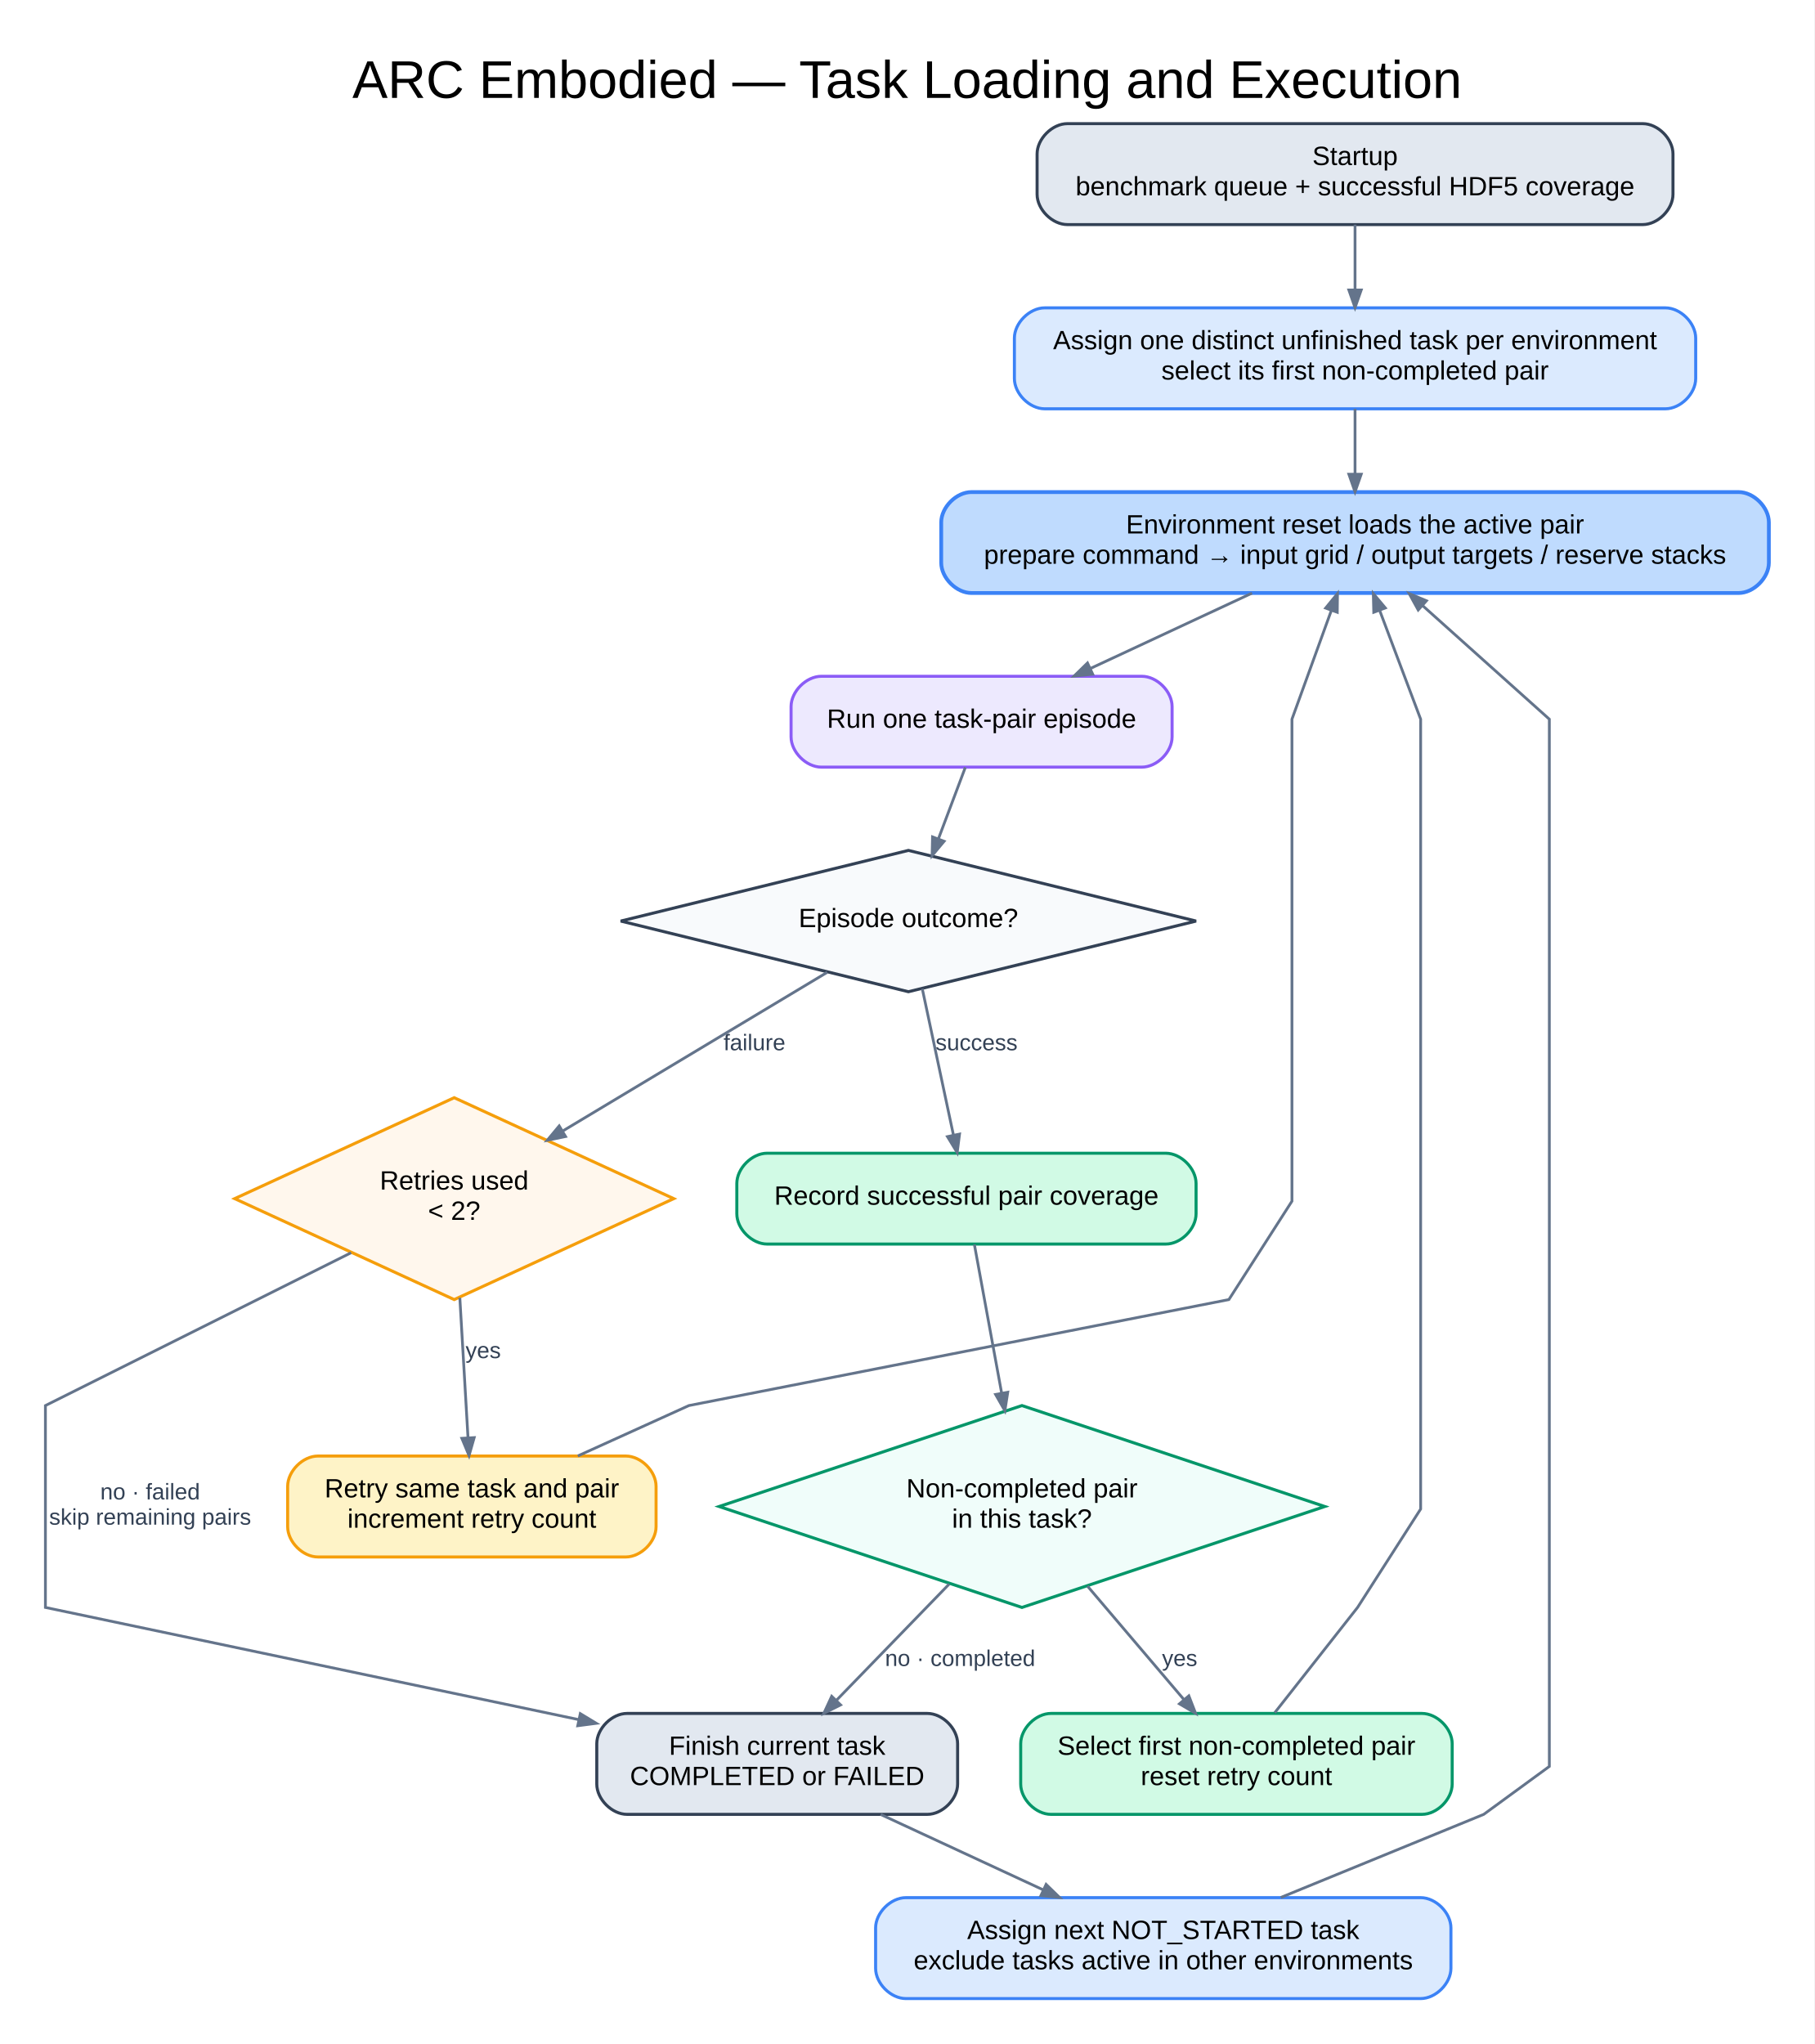
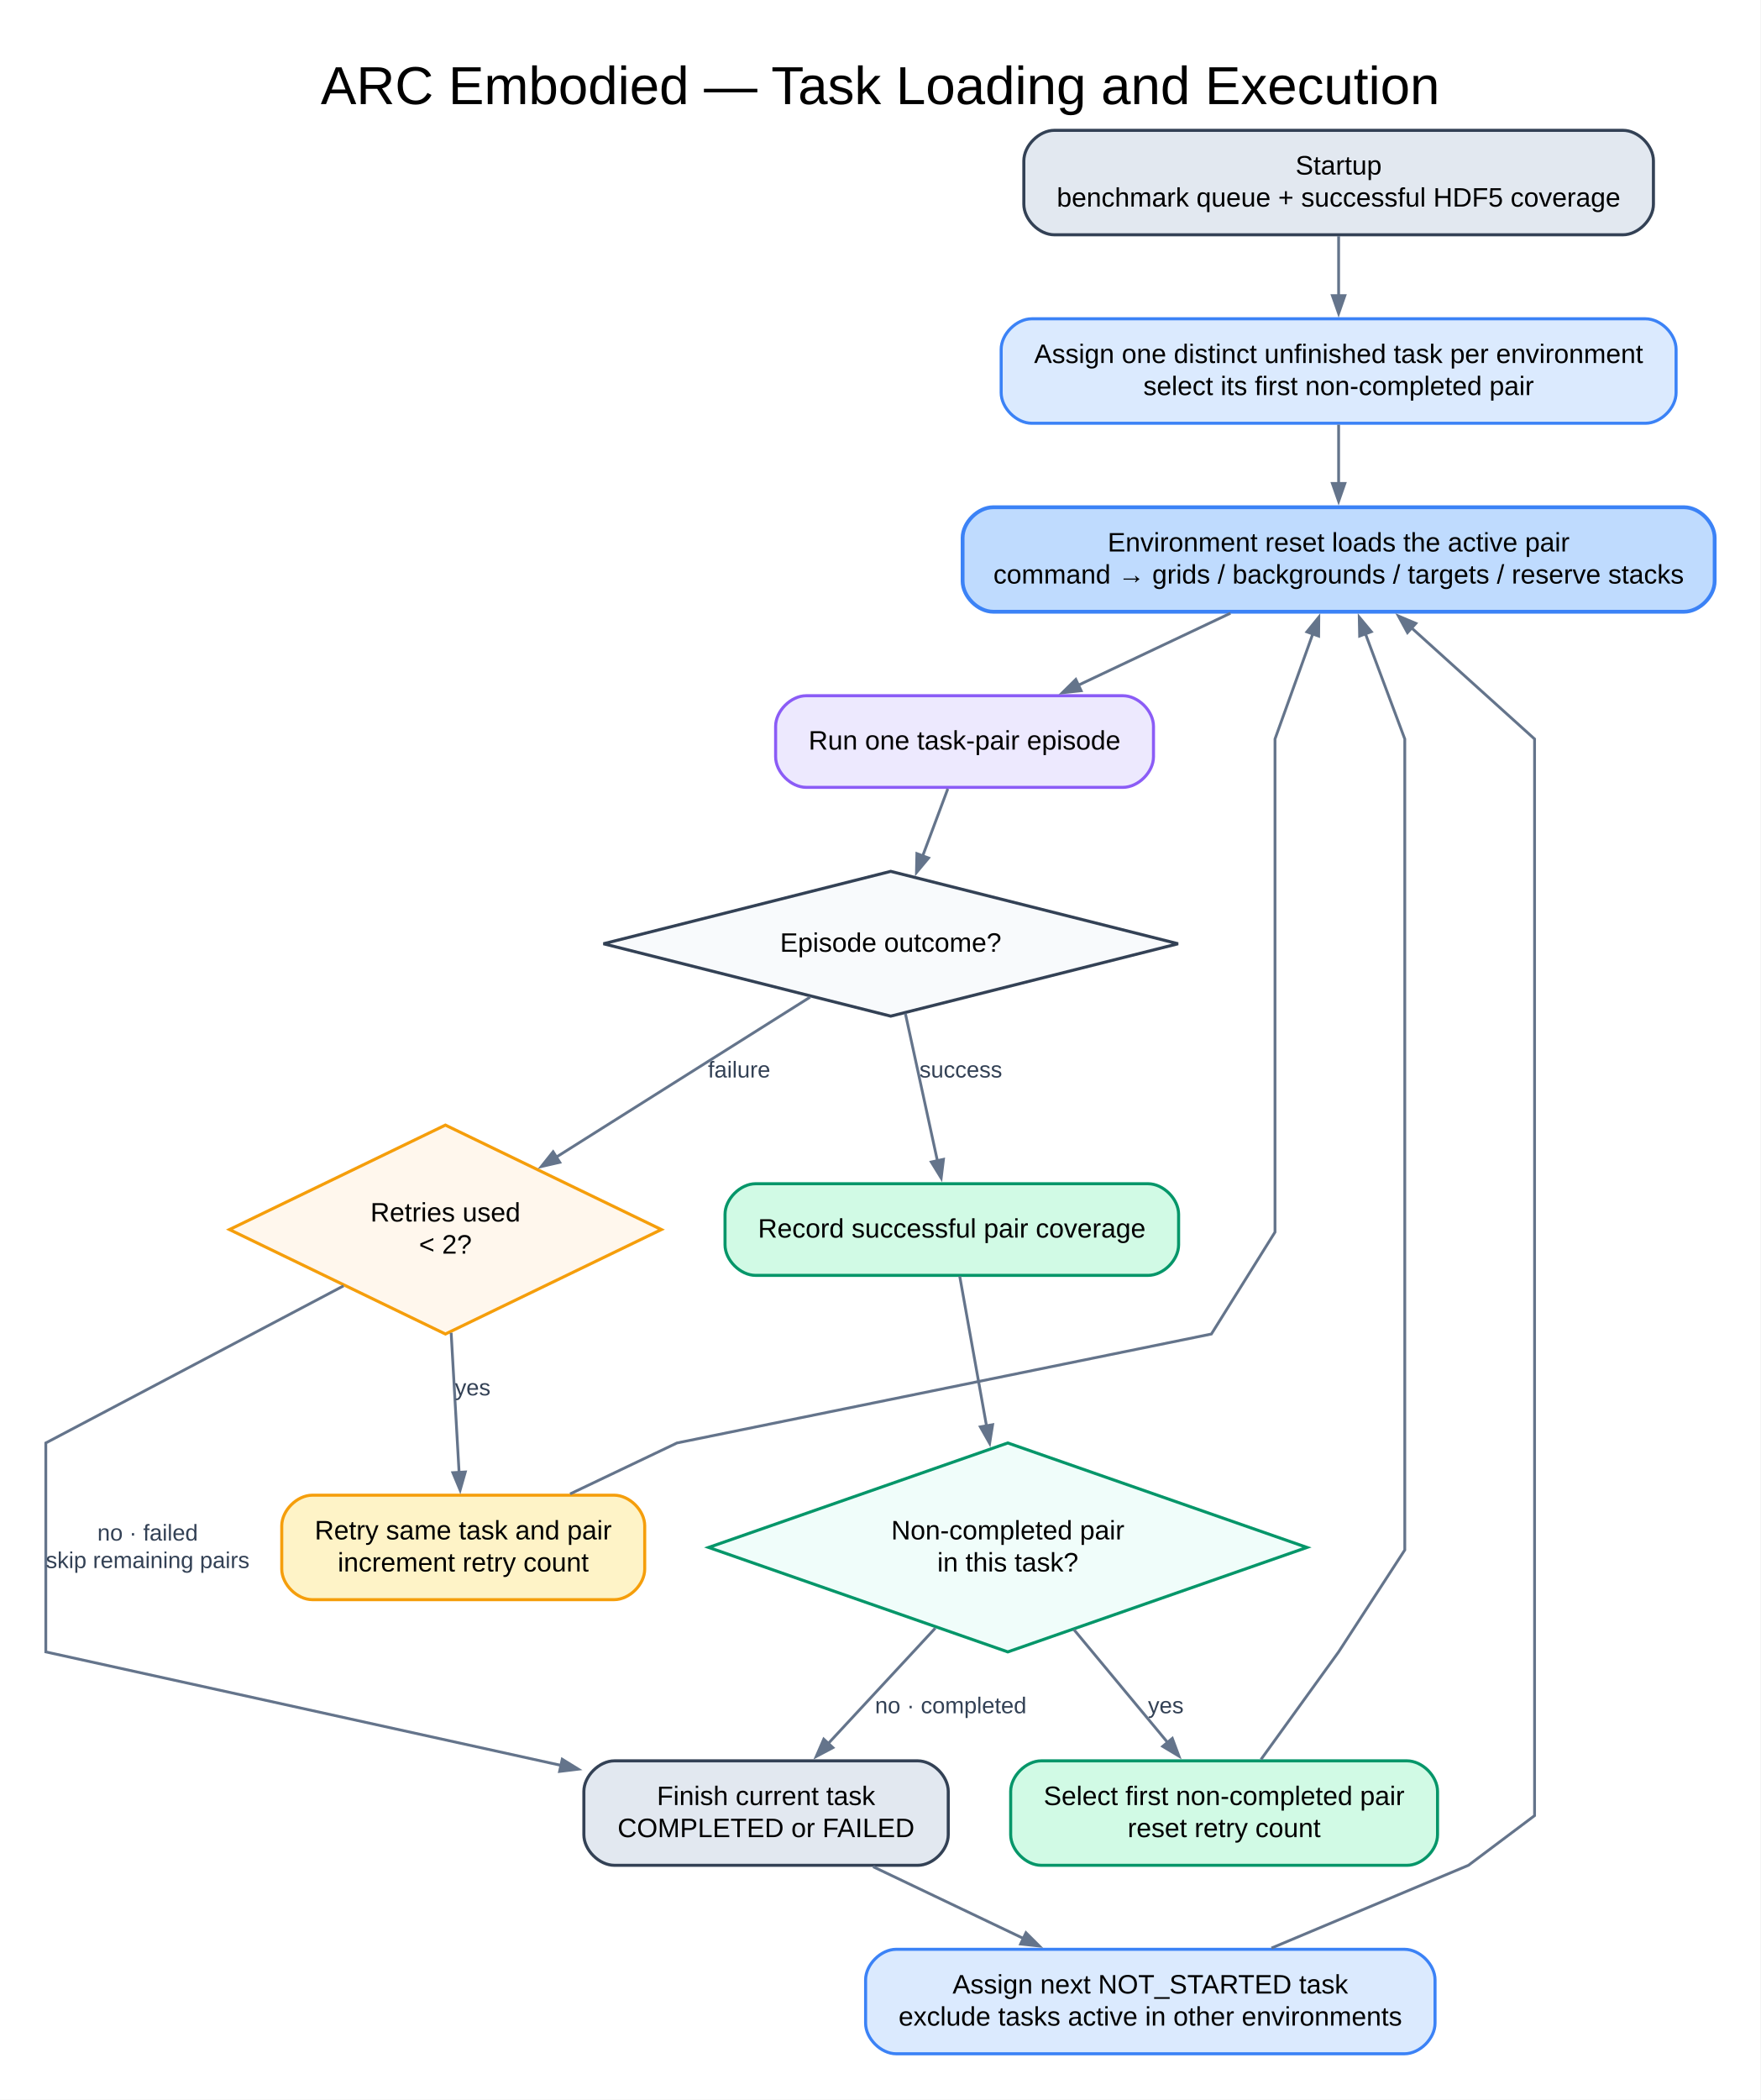
- <svg xmlns="http://www.w3.org/2000/svg" width="719pt" height="810pt" viewBox="0.00 0.00 719.00 810.00">
-   <g id="graph0" class="graph" transform="scale(1 1) rotate(0) translate(18 792)">
-     <polygon fill="white" stroke="transparent" points="-18,18 -18,-792 701,-792 701,18 -18,18" />
-     <text text-anchor="middle" x="341.5" y="-753.2" font-family="Arial" font-size="21.00">ARC Embodied — Task Loading and Execution</text>
+ <svg xmlns="http://www.w3.org/2000/svg" width="692pt" height="825pt" viewBox="0.00 0.00 692.00 825.00">
+   <g id="graph0" class="graph" transform="scale(1 1) rotate(0) translate(18 806.84)">
+     <polygon fill="white" stroke="none" points="-18,18 -18,-806.84 673.8,-806.84 673.8,18 -18,18" />
+     <text xml:space="preserve" text-anchor="middle" x="327.9" y="-765.94" font-family="Arial" font-size="21.00">ARC Embodied — Task Loading and Execution</text>
    <g id="node1" class="node">
-       <path fill="#e2e8f0" stroke="#334155" stroke-width="1.2" d="M633,-743C633,-743 405,-743 405,-743 399,-743 393,-737 393,-731 393,-731 393,-715 393,-715 393,-709 399,-703 405,-703 405,-703 633,-703 633,-703 639,-703 645,-709 645,-715 645,-715 645,-731 645,-731 645,-737 639,-743 633,-743" />
-       <text text-anchor="middle" x="519" y="-726.6" font-family="Arial" font-size="10.50">Startup</text>
-       <text text-anchor="middle" x="519" y="-714.6" font-family="Arial" font-size="10.50">benchmark queue + successful HDF5 coverage</text>
+       <path fill="#e2e8f0" stroke="#334155" stroke-width="1.2" d="M619.74,-755.64C619.74,-755.64 396.33,-755.64 396.33,-755.64 390.33,-755.64 384.33,-749.64 384.33,-743.64 384.33,-743.64 384.33,-726.6 384.33,-726.6 384.33,-720.6 390.33,-714.6 396.33,-714.6 396.33,-714.6 619.74,-714.6 619.74,-714.6 625.74,-714.6 631.74,-720.6 631.74,-726.6 631.74,-726.6 631.74,-743.64 631.74,-743.64 631.74,-749.64 625.74,-755.64 619.74,-755.64" />
+       <text xml:space="preserve" text-anchor="middle" x="508.03" y="-738.27" font-family="Arial" font-size="10.50">Startup</text>
+       <text xml:space="preserve" text-anchor="middle" x="508.03" y="-725.67" font-family="Arial" font-size="10.50">benchmark queue + successful HDF5 coverage</text>
    </g>
    <g id="node2" class="node">
-       <path fill="#dbeafe" stroke="#3b82f6" stroke-width="1.2" d="M642,-670C642,-670 396,-670 396,-670 390,-670 384,-664 384,-658 384,-658 384,-642 384,-642 384,-636 390,-630 396,-630 396,-630 642,-630 642,-630 648,-630 654,-636 654,-642 654,-642 654,-658 654,-658 654,-664 648,-670 642,-670" />
-       <text text-anchor="middle" x="519" y="-653.6" font-family="Arial" font-size="10.50">Assign one distinct unfinished task per environment</text>
-       <text text-anchor="middle" x="519" y="-641.6" font-family="Arial" font-size="10.50">select its first non-completed pair</text>
+       <path fill="#dbeafe" stroke="#3b82f6" stroke-width="1.2" d="M628.64,-681.6C628.64,-681.6 387.42,-681.6 387.42,-681.6 381.42,-681.6 375.42,-675.6 375.42,-669.6 375.42,-669.6 375.42,-652.56 375.42,-652.56 375.42,-646.56 381.42,-640.56 387.42,-640.56 387.42,-640.56 628.64,-640.56 628.64,-640.56 634.64,-640.56 640.64,-646.56 640.64,-652.56 640.64,-652.56 640.64,-669.6 640.64,-669.6 640.64,-675.6 634.64,-681.6 628.64,-681.6" />
+       <text xml:space="preserve" text-anchor="middle" x="508.03" y="-664.23" font-family="Arial" font-size="10.50">Assign one distinct unfinished task per environment</text>
+       <text xml:space="preserve" text-anchor="middle" x="508.03" y="-651.63" font-family="Arial" font-size="10.50">select its first non-completed pair</text>
    </g>
    <g id="edge1" class="edge">
-       <path fill="none" stroke="#64748b" stroke-width="1.1" d="M519,-702.97C519,-695.09 519,-685.82 519,-677.31" />
-       <polygon fill="#64748b" stroke="#64748b" stroke-width="1.1" points="521.45,-677.08 519,-670.08 516.55,-677.08 521.45,-677.08" />
+       <path fill="none" stroke="#64748b" stroke-width="1.1" d="M508.03,-714.05C508.03,-706.79 508.03,-698.45 508.03,-690.6" />
+       <polygon fill="#64748b" stroke="#64748b" stroke-width="1.1" points="510.48,-690.7 508.03,-683.7 505.58,-690.7 510.48,-690.7" />
    </g>
    <g id="node3" class="node">
-       <path fill="#bfdbfe" stroke="#3b82f6" stroke-width="1.5" d="M671,-597C671,-597 367,-597 367,-597 361,-597 355,-591 355,-585 355,-585 355,-569 355,-569 355,-563 361,-557 367,-557 367,-557 671,-557 671,-557 677,-557 683,-563 683,-569 683,-569 683,-585 683,-585 683,-591 677,-597 671,-597" />
-       <text text-anchor="middle" x="519" y="-580.6" font-family="Arial" font-size="10.50">Environment reset loads the active pair</text>
-       <text text-anchor="middle" x="519" y="-568.6" font-family="Arial" font-size="10.50">prepare command → input grid / output targets / reserve stacks</text>
+       <path fill="#bfdbfe" stroke="#3b82f6" stroke-width="1.5" d="M643.8,-607.56C643.8,-607.56 372.27,-607.56 372.27,-607.56 366.27,-607.56 360.27,-601.56 360.27,-595.56 360.27,-595.56 360.27,-578.52 360.27,-578.52 360.27,-572.52 366.27,-566.52 372.27,-566.52 372.27,-566.52 643.8,-566.52 643.8,-566.52 649.8,-566.52 655.8,-572.52 655.8,-578.52 655.8,-578.52 655.8,-595.56 655.8,-595.56 655.8,-601.56 649.8,-607.56 643.8,-607.56" />
+       <text xml:space="preserve" text-anchor="middle" x="508.03" y="-590.19" font-family="Arial" font-size="10.50">Environment reset loads the active pair</text>
+       <text xml:space="preserve" text-anchor="middle" x="508.03" y="-577.59" font-family="Arial" font-size="10.50">command → grids / backgrounds / targets / reserve stacks</text>
    </g>
    <g id="edge2" class="edge">
-       <path fill="none" stroke="#64748b" stroke-width="1.1" d="M519,-629.97C519,-622.09 519,-612.82 519,-604.31" />
-       <polygon fill="#64748b" stroke="#64748b" stroke-width="1.1" points="521.45,-604.08 519,-597.08 516.55,-604.08 521.45,-604.08" />
+       <path fill="none" stroke="#64748b" stroke-width="1.1" d="M508.03,-640.01C508.03,-632.81 508.03,-624.55 508.03,-616.76" />
+       <polygon fill="#64748b" stroke="#64748b" stroke-width="1.1" points="510.48,-616.91 508.03,-609.91 505.58,-616.91 510.48,-616.91" />
    </g>
    <g id="node4" class="node">
-       <path fill="#ede9fe" stroke="#8b5cf6" stroke-width="1.2" d="M434.5,-524C434.5,-524 307.5,-524 307.5,-524 301.5,-524 295.5,-518 295.5,-512 295.5,-512 295.5,-500 295.5,-500 295.5,-494 301.5,-488 307.5,-488 307.5,-488 434.5,-488 434.5,-488 440.5,-488 446.5,-494 446.5,-500 446.5,-500 446.5,-512 446.5,-512 446.5,-518 440.5,-524 434.5,-524" />
-       <text text-anchor="middle" x="371" y="-503.6" font-family="Arial" font-size="10.50">Run one task-pair episode</text>
+       <path fill="#ede9fe" stroke="#8b5cf6" stroke-width="1.2" d="M423.28,-533.52C423.28,-533.52 298.79,-533.52 298.79,-533.52 292.79,-533.52 286.79,-527.52 286.79,-521.52 286.79,-521.52 286.79,-509.52 286.79,-509.52 286.79,-503.52 292.79,-497.52 298.79,-497.52 298.79,-497.52 423.28,-497.52 423.28,-497.52 429.28,-497.52 435.28,-503.52 435.28,-509.52 435.28,-509.52 435.28,-521.52 435.28,-521.52 435.28,-527.52 429.28,-533.52 423.28,-533.52" />
+       <text xml:space="preserve" text-anchor="middle" x="361.03" y="-512.37" font-family="Arial" font-size="10.50">Run one task-pair episode</text>
    </g>
    <g id="edge3" class="edge">
-       <path fill="none" stroke="#64748b" stroke-width="1.1" d="M478.17,-556.96C458.25,-547.68 434.29,-536.51 414.08,-527.08" />
-       <polygon fill="#64748b" stroke="#64748b" stroke-width="1.1" points="415.04,-524.83 407.66,-524.09 412.97,-529.27 415.04,-524.83" />
+       <path fill="none" stroke="#64748b" stroke-width="1.1" d="M465.51,-565.93C446.73,-557.05 424.65,-546.61 405.64,-537.61" />
+       <polygon fill="#64748b" stroke="#64748b" stroke-width="1.1" points="406.85,-535.48 399.47,-534.7 404.75,-539.91 406.85,-535.48" />
    </g>
    <g id="node5" class="node">
-       <polygon fill="#f8fafc" stroke="#334155" stroke-width="1.2" points="342,-455 228,-427 342,-399 456,-427 342,-455" />
-       <text text-anchor="middle" x="342" y="-424.6" font-family="Arial" font-size="10.50">Episode outcome?</text>
+       <polygon fill="#f8fafc" stroke="#334155" stroke-width="1.2" points="332.03,-464.52 219.14,-436.08 332.03,-407.64 444.93,-436.08 332.03,-464.52" />
+       <text xml:space="preserve" text-anchor="middle" x="332.03" y="-432.93" font-family="Arial" font-size="10.50">Episode outcome?</text>
    </g>
    <g id="edge4" class="edge">
-       <path fill="none" stroke="#64748b" stroke-width="1.1" d="M364.56,-487.91C361.42,-479.56 357.53,-469.24 353.87,-459.53" />
-       <polygon fill="#64748b" stroke="#64748b" stroke-width="1.1" points="356.15,-458.62 351.39,-452.93 351.56,-460.35 356.15,-458.62" />
+       <path fill="none" stroke="#64748b" stroke-width="1.1" d="M354.45,-496.95C351.51,-489.08 347.93,-479.53 344.51,-470.39" />
+       <polygon fill="#64748b" stroke="#64748b" stroke-width="1.1" points="346.89,-469.77 342.14,-464.07 342.3,-471.49 346.89,-469.77" />
    </g>
    <g id="node6" class="node">
-       <path fill="#d1fae5" stroke="#059669" stroke-width="1.2" d="M444,-335C444,-335 286,-335 286,-335 280,-335 274,-329 274,-323 274,-323 274,-311 274,-311 274,-305 280,-299 286,-299 286,-299 444,-299 444,-299 450,-299 456,-305 456,-311 456,-311 456,-323 456,-323 456,-329 450,-335 444,-335" />
-       <text text-anchor="middle" x="365" y="-314.6" font-family="Arial" font-size="10.50">Record successful pair coverage</text>
+       <path fill="#d1fae5" stroke="#059669" stroke-width="1.2" d="M433.15,-341.8C433.15,-341.8 278.91,-341.8 278.91,-341.8 272.91,-341.8 266.91,-335.8 266.91,-329.8 266.91,-329.8 266.91,-317.8 266.91,-317.8 266.91,-311.8 272.91,-305.8 278.91,-305.8 278.91,-305.8 433.15,-305.8 433.15,-305.8 439.15,-305.8 445.15,-311.8 445.15,-317.8 445.15,-317.8 445.15,-329.8 445.15,-329.8 445.15,-335.8 439.15,-341.8 433.15,-341.8" />
+       <text xml:space="preserve" text-anchor="middle" x="356.03" y="-320.65" font-family="Arial" font-size="10.50">Record successful pair coverage</text>
    </g>
    <g id="edge5" class="edge">
-       <path fill="none" stroke="#64748b" stroke-width="1.1" d="M347.51,-400.13C351.25,-382.55 356.17,-359.45 359.84,-342.22" />
-       <polygon fill="#64748b" stroke="#64748b" stroke-width="1.1" points="362.27,-342.59 361.33,-335.24 357.48,-341.57 362.27,-342.59" />
-       <text text-anchor="middle" x="369" y="-375.8" font-family="Arial" font-size="9.00" fill="#334155">success</text>
+       <path fill="none" stroke="#64748b" stroke-width="1.1" d="M337.78,-408.67C341.62,-391.03 346.64,-367.96 350.44,-350.48" />
+       <polygon fill="#64748b" stroke="#64748b" stroke-width="1.1" points="352.75,-351.39 351.85,-344.03 347.97,-350.34 352.75,-351.39" />
+       <text xml:space="preserve" text-anchor="middle" x="359.57" y="-383.54" font-family="Arial" font-size="9.00" fill="#334155">success</text>
    </g>
    <g id="node9" class="node">
-       <polygon fill="#fff7ed" stroke="#f59e0b" stroke-width="1.2" points="162,-357 75,-317 162,-277 249,-317 162,-357" />
-       <text text-anchor="middle" x="162" y="-320.6" font-family="Arial" font-size="10.50">Retries used</text>
-       <text text-anchor="middle" x="162" y="-308.6" font-family="Arial" font-size="10.50">&lt; 2?</text>
+       <polygon fill="#fff7ed" stroke="#f59e0b" stroke-width="1.2" points="157.03,-364.84 72.17,-323.8 157.03,-282.76 241.9,-323.8 157.03,-364.84" />
+       <text xml:space="preserve" text-anchor="middle" x="157.03" y="-326.95" font-family="Arial" font-size="10.50">Retries used</text>
+       <text xml:space="preserve" text-anchor="middle" x="157.03" y="-314.35" font-family="Arial" font-size="10.50">&lt; 2?</text>
    </g>
    <g id="edge10" class="edge">
-       <path fill="none" stroke="#64748b" stroke-width="1.1" d="M309.82,-406.69C280.62,-389.17 237.34,-363.2 205.15,-343.89" />
-       <polygon fill="#64748b" stroke="#64748b" stroke-width="1.1" points="206.13,-341.62 198.87,-340.12 203.61,-345.82 206.13,-341.62" />
-       <text text-anchor="middle" x="281" y="-375.8" font-family="Arial" font-size="9.00" fill="#334155">failure</text>
+       <path fill="none" stroke="#64748b" stroke-width="1.1" d="M300.34,-415.11C272.44,-397.53 231.54,-371.75 200.57,-352.24" />
+       <polygon fill="#64748b" stroke="#64748b" stroke-width="1.1" points="201.96,-350.22 194.73,-348.56 199.35,-354.36 201.96,-350.22" />
+       <text xml:space="preserve" text-anchor="middle" x="272.46" y="-383.54" font-family="Arial" font-size="9.00" fill="#334155">failure</text>
    </g>
    <g id="node7" class="node">
-       <polygon fill="#f0fdfa" stroke="#059669" stroke-width="1.2" points="387,-235 267,-195 387,-155 507,-195 387,-235" />
-       <text text-anchor="middle" x="387" y="-198.6" font-family="Arial" font-size="10.50">Non-completed pair</text>
-       <text text-anchor="middle" x="387" y="-186.6" font-family="Arial" font-size="10.50">in this task?</text>
+       <polygon fill="#f0fdfa" stroke="#059669" stroke-width="1.2" points="378.03,-239.96 260.48,-198.92 378.03,-157.88 495.58,-198.92 378.03,-239.96" />
+       <text xml:space="preserve" text-anchor="middle" x="378.03" y="-202.07" font-family="Arial" font-size="10.50">Non-completed pair</text>
+       <text xml:space="preserve" text-anchor="middle" x="378.03" y="-189.47" font-family="Arial" font-size="10.50">in this task?</text>
    </g>
    <g id="edge6" class="edge">
-       <path fill="none" stroke="#64748b" stroke-width="1.1" d="M368.15,-298.81C370.96,-283.5 375.19,-260.44 378.93,-240.04" />
-       <polygon fill="#64748b" stroke="#64748b" stroke-width="1.1" points="381.37,-240.28 380.23,-232.95 376.55,-239.4 381.37,-240.28" />
+       <path fill="none" stroke="#64748b" stroke-width="1.1" d="M359.14,-305.45C361.88,-290.16 365.99,-267.17 369.69,-246.54" />
+       <polygon fill="#64748b" stroke="#64748b" stroke-width="1.1" points="372.07,-247.14 370.89,-239.82 367.24,-246.28 372.07,-247.14" />
    </g>
    <g id="node8" class="node">
-       <path fill="#d1fae5" stroke="#059669" stroke-width="1.2" d="M545.5,-113C545.5,-113 398.5,-113 398.5,-113 392.5,-113 386.5,-107 386.5,-101 386.5,-101 386.5,-85 386.5,-85 386.5,-79 392.5,-73 398.5,-73 398.5,-73 545.5,-73 545.5,-73 551.5,-73 557.5,-79 557.5,-85 557.5,-85 557.5,-101 557.5,-101 557.5,-107 551.5,-113 545.5,-113" />
-       <text text-anchor="middle" x="472" y="-96.6" font-family="Arial" font-size="10.50">Select first non-completed pair</text>
-       <text text-anchor="middle" x="472" y="-84.6" font-family="Arial" font-size="10.50">reset retry count</text>
+       <path fill="#d1fae5" stroke="#059669" stroke-width="1.2" d="M534.9,-115.08C534.9,-115.08 391.16,-115.08 391.16,-115.08 385.16,-115.08 379.16,-109.08 379.16,-103.08 379.16,-103.08 379.16,-86.04 379.16,-86.04 379.16,-80.04 385.16,-74.04 391.16,-74.04 391.16,-74.04 534.9,-74.04 534.9,-74.04 540.9,-74.04 546.9,-80.04 546.9,-86.04 546.9,-86.04 546.9,-103.08 546.9,-103.08 546.9,-109.08 540.9,-115.08 534.9,-115.08" />
+       <text xml:space="preserve" text-anchor="middle" x="463.03" y="-97.71" font-family="Arial" font-size="10.50">Select first non-completed pair</text>
+       <text xml:space="preserve" text-anchor="middle" x="463.03" y="-85.11" font-family="Arial" font-size="10.50">reset retry count</text>
    </g>
    <g id="edge7" class="edge">
-       <path fill="none" stroke="#64748b" stroke-width="1.1" d="M412.96,-163.45C425.18,-149.08 439.56,-132.16 451.07,-118.63" />
-       <polygon fill="#64748b" stroke="#64748b" stroke-width="1.1" points="453.14,-119.97 455.81,-113.05 449.41,-116.8 453.14,-119.97" />
-       <text text-anchor="middle" x="449.5" y="-131.8" font-family="Arial" font-size="9.00" fill="#334155">yes</text>
+       <path fill="none" stroke="#64748b" stroke-width="1.1" d="M404,-166.65C415.83,-152.4 429.69,-135.72 441,-122.09" />
+       <polygon fill="#64748b" stroke="#64748b" stroke-width="1.1" points="442.68,-123.9 445.27,-116.95 438.91,-120.77 442.68,-123.9" />
+       <text xml:space="preserve" text-anchor="middle" x="440.12" y="-133.78" font-family="Arial" font-size="9.00" fill="#334155">yes</text>
    </g>
    <g id="node11" class="node">
-       <path fill="#e2e8f0" stroke="#334155" stroke-width="1.2" d="M349.5,-113C349.5,-113 230.5,-113 230.5,-113 224.5,-113 218.5,-107 218.5,-101 218.5,-101 218.5,-85 218.5,-85 218.5,-79 224.5,-73 230.5,-73 230.5,-73 349.5,-73 349.5,-73 355.5,-73 361.5,-79 361.5,-85 361.5,-85 361.5,-101 361.5,-101 361.5,-107 355.5,-113 349.5,-113" />
-       <text text-anchor="middle" x="290" y="-96.6" font-family="Arial" font-size="10.50">Finish current task</text>
-       <text text-anchor="middle" x="290" y="-84.6" font-family="Arial" font-size="10.50">COMPLETED or FAILED</text>
+       <path fill="#e2e8f0" stroke="#334155" stroke-width="1.2" d="M342.63,-115.08C342.63,-115.08 223.44,-115.08 223.44,-115.08 217.44,-115.08 211.44,-109.08 211.44,-103.08 211.44,-103.08 211.44,-86.04 211.44,-86.04 211.44,-80.04 217.44,-74.04 223.44,-74.04 223.44,-74.04 342.63,-74.04 342.63,-74.04 348.63,-74.04 354.63,-80.04 354.63,-86.04 354.63,-86.04 354.63,-103.08 354.63,-103.08 354.63,-109.08 348.63,-115.08 342.63,-115.08" />
+       <text xml:space="preserve" text-anchor="middle" x="283.03" y="-97.71" font-family="Arial" font-size="10.50">Finish current task</text>
+       <text xml:space="preserve" text-anchor="middle" x="283.03" y="-85.11" font-family="Arial" font-size="10.50">COMPLETED or FAILED</text>
    </g>
    <g id="edge9" class="edge">
-       <path fill="none" stroke="#64748b" stroke-width="1.1" d="M358.16,-164.27C343.96,-149.63 327.06,-132.2 313.63,-118.36" />
-       <polygon fill="#64748b" stroke="#64748b" stroke-width="1.1" points="315.12,-116.38 308.49,-113.06 311.6,-119.79 315.12,-116.38" />
-       <text text-anchor="middle" x="362.5" y="-131.8" font-family="Arial" font-size="9.00" fill="#334155">no · completed</text>
+       <path fill="none" stroke="#64748b" stroke-width="1.1" d="M349.53,-167.21C336.07,-152.71 320.17,-135.58 307.3,-121.7" />
+       <polygon fill="#64748b" stroke="#64748b" stroke-width="1.1" points="309.3,-120.27 302.75,-116.8 305.71,-123.6 309.3,-120.27" />
+       <text xml:space="preserve" text-anchor="middle" x="355.61" y="-133.78" font-family="Arial" font-size="9.00" fill="#334155">no · completed</text>
    </g>
    <g id="edge8" class="edge">
-       <path fill="none" stroke="#64748b" stroke-width="1.1" d="M487.19,-113.3C501.25,-131.17 520,-155 520,-155 520,-155 545,-194 545,-194 545,-507 545,-507 545,-507 545,-507 536.15,-530.5 528.77,-550.07" />
-       <polygon fill="#64748b" stroke="#64748b" stroke-width="1.1" points="526.42,-549.37 526.24,-556.78 531,-551.09 526.42,-549.37" />
+       <path fill="none" stroke="#64748b" stroke-width="1.1" d="M477.52,-115.62C490.67,-133.84 508.03,-157.88 508.03,-157.88 508.03,-157.88 534.03,-197.92 534.03,-197.92 534.03,-516.52 534.03,-516.52 534.03,-516.52 534.03,-516.52 525.76,-538.63 518.55,-557.91" />
+       <polygon fill="#64748b" stroke="#64748b" stroke-width="1.1" points="516.29,-556.96 516.14,-564.37 520.88,-558.67 516.29,-556.96" />
    </g>
    <g id="node10" class="node">
-       <path fill="#fef3c7" stroke="#f59e0b" stroke-width="1.2" d="M230,-215C230,-215 108,-215 108,-215 102,-215 96,-209 96,-203 96,-203 96,-187 96,-187 96,-181 102,-175 108,-175 108,-175 230,-175 230,-175 236,-175 242,-181 242,-187 242,-187 242,-203 242,-203 242,-209 236,-215 230,-215" />
-       <text text-anchor="middle" x="169" y="-198.6" font-family="Arial" font-size="10.50">Retry same task and pair</text>
-       <text text-anchor="middle" x="169" y="-186.6" font-family="Arial" font-size="10.50">increment retry count</text>
+       <path fill="#fef3c7" stroke="#f59e0b" stroke-width="1.2" d="M223.35,-219.44C223.35,-219.44 104.72,-219.44 104.72,-219.44 98.72,-219.44 92.72,-213.44 92.72,-207.44 92.72,-207.44 92.72,-190.4 92.72,-190.4 92.72,-184.4 98.72,-178.4 104.72,-178.4 104.72,-178.4 223.35,-178.4 223.35,-178.4 229.35,-178.4 235.35,-184.4 235.35,-190.4 235.35,-190.4 235.35,-207.44 235.35,-207.44 235.35,-213.44 229.35,-219.44 223.35,-219.44" />
+       <text xml:space="preserve" text-anchor="middle" x="164.03" y="-202.07" font-family="Arial" font-size="10.50">Retry same task and pair</text>
+       <text xml:space="preserve" text-anchor="middle" x="164.03" y="-189.47" font-family="Arial" font-size="10.50">increment retry count</text>
    </g>
    <g id="edge11" class="edge">
-       <path fill="none" stroke="#64748b" stroke-width="1.1" d="M164.23,-277.7C165.29,-259.62 166.52,-238.5 167.47,-222.26" />
-       <polygon fill="#64748b" stroke="#64748b" stroke-width="1.1" points="169.92,-222.3 167.88,-215.17 165.03,-222.02 169.92,-222.3" />
-       <text text-anchor="middle" x="173.5" y="-253.8" font-family="Arial" font-size="9.00" fill="#334155">yes</text>
+       <path fill="none" stroke="#64748b" stroke-width="1.1" d="M159.29,-283.24C160.3,-265.37 161.49,-244.65 162.41,-228.34" />
+       <polygon fill="#64748b" stroke="#64748b" stroke-width="1.1" points="164.85,-228.57 162.81,-221.44 159.96,-228.29 164.85,-228.57" />
+       <text xml:space="preserve" text-anchor="middle" x="167.75" y="-258.66" font-family="Arial" font-size="9.00" fill="#334155">yes</text>
    </g>
    <g id="edge13" class="edge">
-       <path fill="none" stroke="#64748b" stroke-width="1.1" d="M121.12,-295.56C73.13,-271.56 0,-235 0,-235 0,-235 0,-155 0,-155 0,-155 125.55,-128.59 211.43,-110.53" />
-       <polygon fill="#64748b" stroke="#64748b" stroke-width="1.1" points="211.97,-112.92 218.31,-109.08 210.96,-108.12 211.97,-112.92" />
-       <text text-anchor="middle" x="41.5" y="-197.8" font-family="Arial" font-size="9.00" fill="#334155">no · failed</text>
-       <text text-anchor="middle" x="41.5" y="-187.8" font-family="Arial" font-size="9.00" fill="#334155">skip remaining pairs</text>
+       <path fill="none" stroke="#64748b" stroke-width="1.1" d="M117,-301.68C70.48,-277.14 0,-239.96 0,-239.96 0,-239.96 0,-157.88 0,-157.88 0,-157.88 118.97,-131.68 202.64,-113.26" />
+       <polygon fill="#64748b" stroke="#64748b" stroke-width="1.1" points="202.94,-115.7 209.25,-111.81 201.89,-110.92 202.94,-115.7" />
+       <text xml:space="preserve" text-anchor="middle" x="40.02" y="-201.62" font-family="Arial" font-size="9.00" fill="#334155">no · failed</text>
+       <text xml:space="preserve" text-anchor="middle" x="40.02" y="-190.82" font-family="Arial" font-size="9.00" fill="#334155">skip remaining pairs</text>
    </g>
    <g id="edge12" class="edge">
-       <path fill="none" stroke="#64748b" stroke-width="1.1" d="M210.99,-215.04C232.82,-224.94 255,-235 255,-235 255,-235 469,-277 469,-277 469,-277 494,-316 494,-316 494,-507 494,-507 494,-507 494,-507 502.51,-530.5 509.6,-550.07" />
-       <polygon fill="#64748b" stroke="#64748b" stroke-width="1.1" points="507.35,-551.03 512.04,-556.78 511.95,-549.36 507.35,-551.03" />
+       <path fill="none" stroke="#64748b" stroke-width="1.1" d="M206.03,-219.94C227.03,-229.95 248.03,-239.96 248.03,-239.96 248.03,-239.96 458.03,-282.76 458.03,-282.76 458.03,-282.76 483.03,-322.8 483.03,-322.8 483.03,-516.52 483.03,-516.52 483.03,-516.52 483.03,-516.52 490.98,-538.63 497.92,-557.91" />
+       <polygon fill="#64748b" stroke="#64748b" stroke-width="1.1" points="495.56,-558.61 500.24,-564.37 500.18,-556.95 495.56,-558.61" />
    </g>
    <g id="node12" class="node">
-       <path fill="#dbeafe" stroke="#3b82f6" stroke-width="1.2" d="M545,-40C545,-40 341,-40 341,-40 335,-40 329,-34 329,-28 329,-28 329,-12 329,-12 329,-6 335,0 341,0 341,0 545,0 545,0 551,0 557,-6 557,-12 557,-12 557,-28 557,-28 557,-34 551,-40 545,-40" />
-       <text text-anchor="middle" x="443" y="-23.6" font-family="Arial" font-size="10.50">Assign next NOT_STARTED task</text>
-       <text text-anchor="middle" x="443" y="-11.6" font-family="Arial" font-size="10.50">exclude tasks active in other environments</text>
+       <path fill="#dbeafe" stroke="#3b82f6" stroke-width="1.2" d="M533.92,-41.04C533.92,-41.04 334.15,-41.04 334.15,-41.04 328.15,-41.04 322.15,-35.04 322.15,-29.04 322.15,-29.04 322.15,-12 322.15,-12 322.15,-6 328.15,0 334.15,0 334.15,0 533.92,0 533.92,0 539.92,0 545.92,-6 545.92,-12 545.92,-12 545.92,-29.04 545.92,-29.04 545.92,-35.04 539.92,-41.04 533.92,-41.04" />
+       <text xml:space="preserve" text-anchor="middle" x="434.03" y="-23.67" font-family="Arial" font-size="10.50">Assign next NOT_STARTED task</text>
+       <text xml:space="preserve" text-anchor="middle" x="434.03" y="-11.07" font-family="Arial" font-size="10.50">exclude tasks active in other environments</text>
    </g>
    <g id="edge14" class="edge">
-       <path fill="none" stroke="#64748b" stroke-width="1.1" d="M331,-72.97C350.81,-63.78 374.7,-52.7 395.32,-43.13" />
-       <polygon fill="#64748b" stroke="#64748b" stroke-width="1.1" points="396.57,-45.25 401.89,-40.08 394.5,-40.8 396.57,-45.25" />
+       <path fill="none" stroke="#64748b" stroke-width="1.1" d="M325.1,-73.49C343.43,-64.75 365.05,-54.43 384.18,-45.3" />
+       <polygon fill="#64748b" stroke="#64748b" stroke-width="1.1" points="385.17,-47.55 390.43,-42.32 383.06,-43.12 385.17,-47.55" />
    </g>
    <g id="edge15" class="edge">
-       <path fill="none" stroke="#64748b" stroke-width="1.1" d="M489.57,-40.07C525.81,-54.91 570,-73 570,-73 570,-73 596,-92 596,-92 596,-507 596,-507 596,-507 596,-507 567.92,-532.17 545.67,-552.1" />
-       <polygon fill="#64748b" stroke="#64748b" stroke-width="1.1" points="544.03,-550.28 540.45,-556.78 547.3,-553.93 544.03,-550.28" />
+       <path fill="none" stroke="#64748b" stroke-width="1.1" d="M481.65,-41.53C516.97,-56.37 559.03,-74.04 559.03,-74.04 559.03,-74.04 585.03,-93.56 585.03,-93.56 585.03,-516.52 585.03,-516.52 585.03,-516.52 585.03,-516.52 558.54,-540.44 536.63,-560.22" />
+       <polygon fill="#64748b" stroke="#64748b" stroke-width="1.1" points="535.09,-558.31 531.54,-564.82 538.38,-561.94 535.09,-558.31" />
    </g>
  </g>
</svg>
